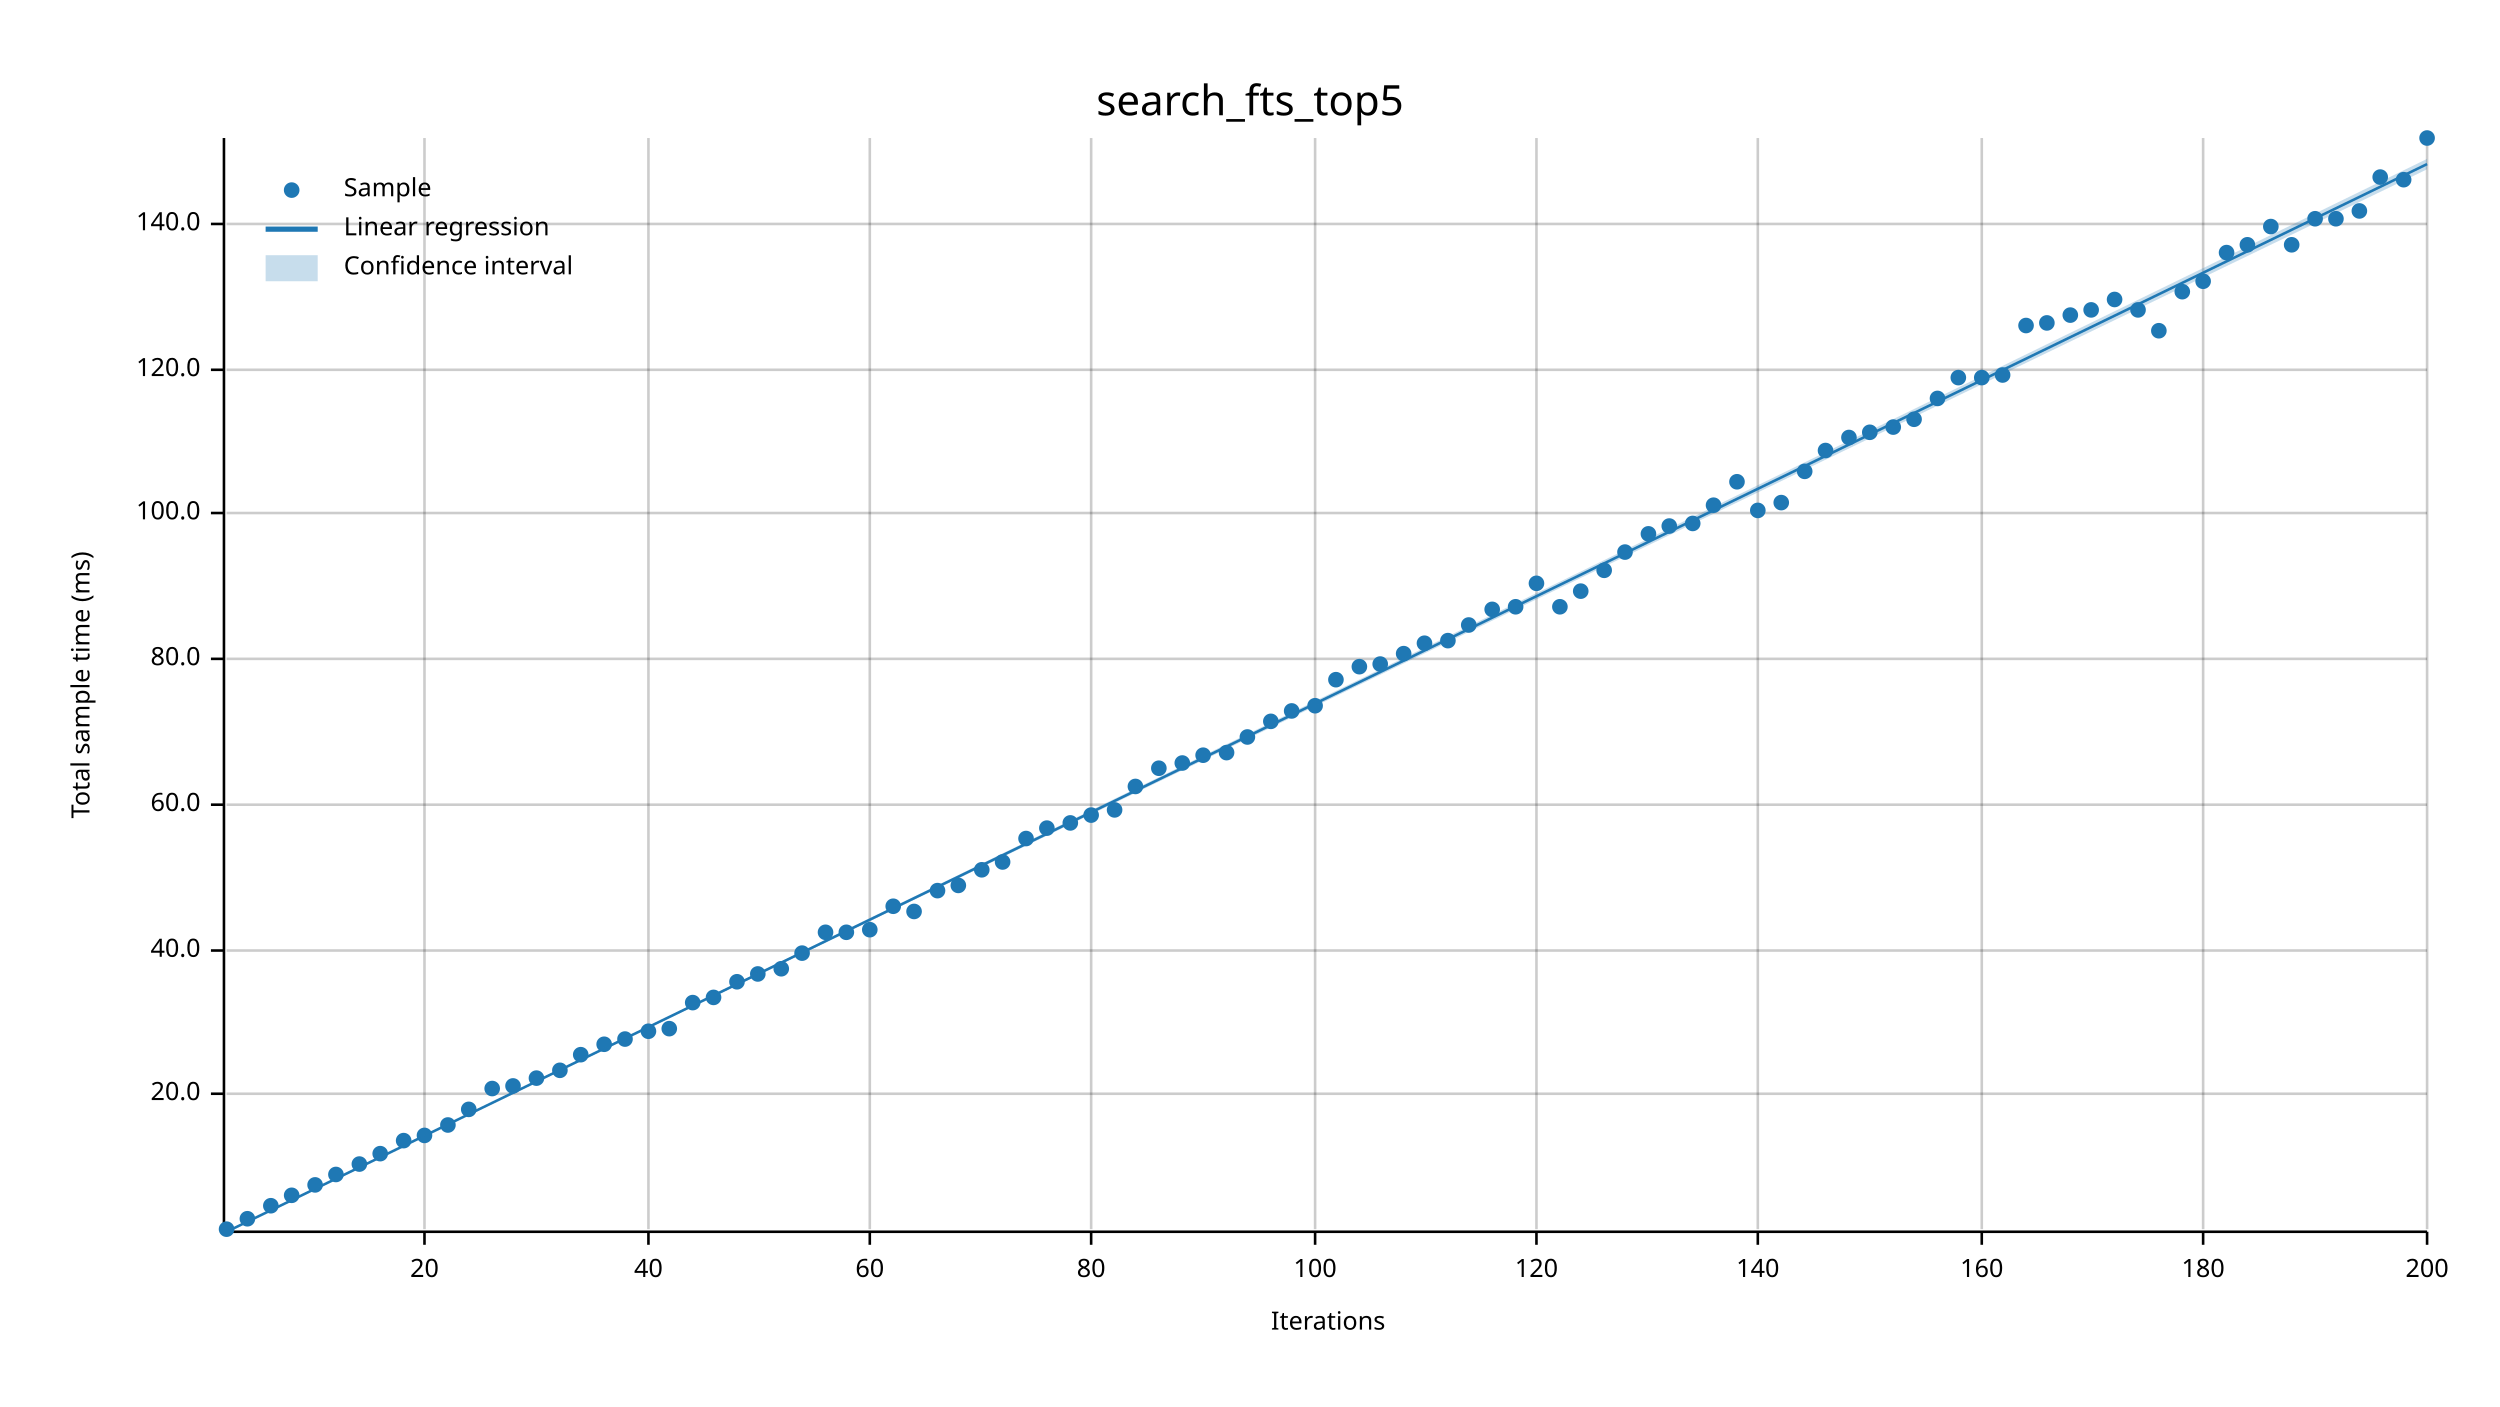
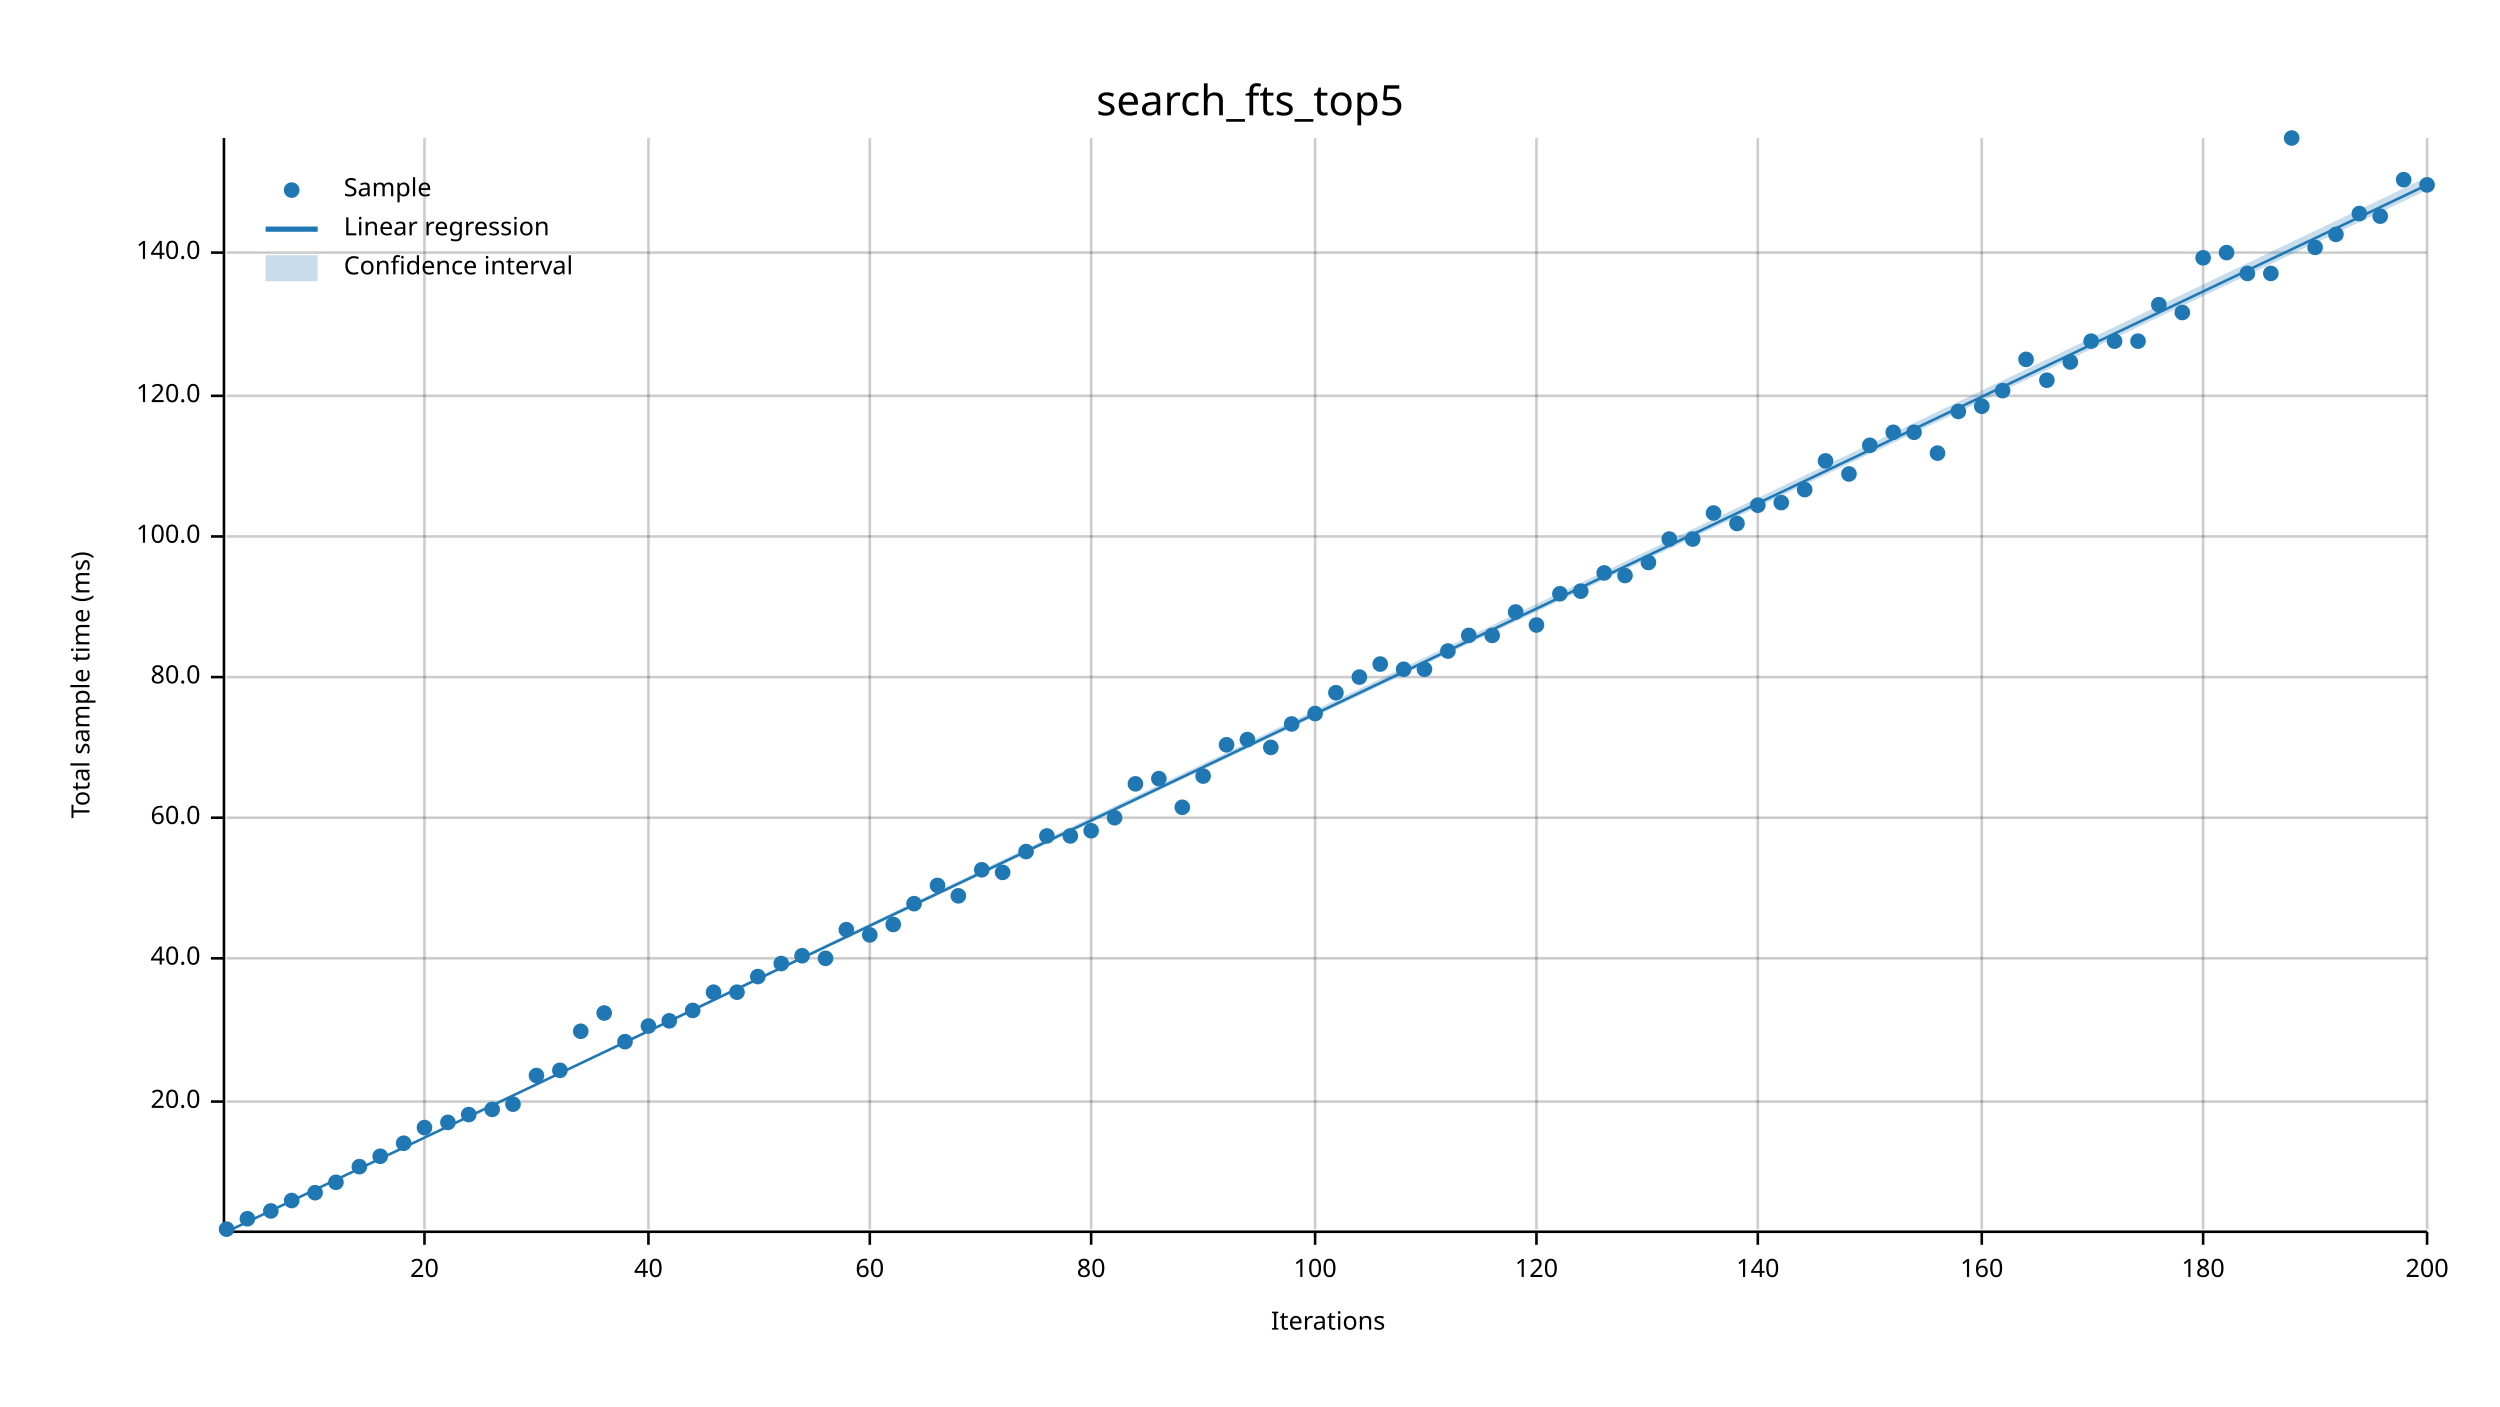
<svg xmlns="http://www.w3.org/2000/svg" width="960" height="540" viewBox="0 0 960 540">
  <text x="480" y="32" dy="0.76em" text-anchor="middle" font-family="sans-serif" font-size="16.129" opacity="1" fill="#000000">
search_fts_top5
</text>
  <text x="27" y="263" dy="0.76em" text-anchor="middle" font-family="sans-serif" font-size="9.677" opacity="1" fill="#000000" transform="rotate(270, 27, 263)">
Total sample time (ms)
</text>
  <text x="510" y="513" dy="-0.5ex" text-anchor="middle" font-family="sans-serif" font-size="9.677" opacity="1" fill="#000000">
Iterations
</text>
  <line opacity="0.2" stroke="#000000" stroke-width="1" x1="163" y1="472" x2="163" y2="53" />
  <line opacity="0.2" stroke="#000000" stroke-width="1" x1="249" y1="472" x2="249" y2="53" />
  <line opacity="0.2" stroke="#000000" stroke-width="1" x1="334" y1="472" x2="334" y2="53" />
  <line opacity="0.2" stroke="#000000" stroke-width="1" x1="419" y1="472" x2="419" y2="53" />
  <line opacity="0.2" stroke="#000000" stroke-width="1" x1="505" y1="472" x2="505" y2="53" />
  <line opacity="0.2" stroke="#000000" stroke-width="1" x1="590" y1="472" x2="590" y2="53" />
  <line opacity="0.2" stroke="#000000" stroke-width="1" x1="675" y1="472" x2="675" y2="53" />
  <line opacity="0.2" stroke="#000000" stroke-width="1" x1="761" y1="472" x2="761" y2="53" />
  <line opacity="0.2" stroke="#000000" stroke-width="1" x1="846" y1="472" x2="846" y2="53" />
  <line opacity="0.2" stroke="#000000" stroke-width="1" x1="932" y1="472" x2="932" y2="53" />
-   <line opacity="0.2" stroke="#000000" stroke-width="1" x1="87" y1="420" x2="932" y2="420" />
-   <line opacity="0.2" stroke="#000000" stroke-width="1" x1="87" y1="365" x2="932" y2="365" />
-   <line opacity="0.2" stroke="#000000" stroke-width="1" x1="87" y1="309" x2="932" y2="309" />
-   <line opacity="0.2" stroke="#000000" stroke-width="1" x1="87" y1="253" x2="932" y2="253" />
-   <line opacity="0.2" stroke="#000000" stroke-width="1" x1="87" y1="197" x2="932" y2="197" />
-   <line opacity="0.2" stroke="#000000" stroke-width="1" x1="87" y1="142" x2="932" y2="142" />
-   <line opacity="0.2" stroke="#000000" stroke-width="1" x1="87" y1="86" x2="932" y2="86" />
+   <line opacity="0.2" stroke="#000000" stroke-width="1" x1="87" y1="423" x2="932" y2="423" />
+   <line opacity="0.2" stroke="#000000" stroke-width="1" x1="87" y1="368" x2="932" y2="368" />
+   <line opacity="0.2" stroke="#000000" stroke-width="1" x1="87" y1="314" x2="932" y2="314" />
+   <line opacity="0.2" stroke="#000000" stroke-width="1" x1="87" y1="260" x2="932" y2="260" />
+   <line opacity="0.2" stroke="#000000" stroke-width="1" x1="87" y1="206" x2="932" y2="206" />
+   <line opacity="0.2" stroke="#000000" stroke-width="1" x1="87" y1="152" x2="932" y2="152" />
+   <line opacity="0.2" stroke="#000000" stroke-width="1" x1="87" y1="97" x2="932" y2="97" />
  <polyline fill="none" opacity="1" stroke="#000000" stroke-width="1" points="86,53 86,472 " />
-   <text x="77" y="420" dy="0.5ex" text-anchor="end" font-family="sans-serif" font-size="9.677" opacity="1" fill="#000000">
+   <text x="77" y="423" dy="0.5ex" text-anchor="end" font-family="sans-serif" font-size="9.677" opacity="1" fill="#000000">
20.0
</text>
-   <polyline fill="none" opacity="1" stroke="#000000" stroke-width="1" points="81,420 86,420 " />
-   <text x="77" y="365" dy="0.5ex" text-anchor="end" font-family="sans-serif" font-size="9.677" opacity="1" fill="#000000">
+   <polyline fill="none" opacity="1" stroke="#000000" stroke-width="1" points="81,423 86,423 " />
+   <text x="77" y="368" dy="0.5ex" text-anchor="end" font-family="sans-serif" font-size="9.677" opacity="1" fill="#000000">
40.0
</text>
-   <polyline fill="none" opacity="1" stroke="#000000" stroke-width="1" points="81,365 86,365 " />
-   <text x="77" y="309" dy="0.5ex" text-anchor="end" font-family="sans-serif" font-size="9.677" opacity="1" fill="#000000">
+   <polyline fill="none" opacity="1" stroke="#000000" stroke-width="1" points="81,368 86,368 " />
+   <text x="77" y="314" dy="0.5ex" text-anchor="end" font-family="sans-serif" font-size="9.677" opacity="1" fill="#000000">
60.0
</text>
-   <polyline fill="none" opacity="1" stroke="#000000" stroke-width="1" points="81,309 86,309 " />
-   <text x="77" y="253" dy="0.5ex" text-anchor="end" font-family="sans-serif" font-size="9.677" opacity="1" fill="#000000">
+   <polyline fill="none" opacity="1" stroke="#000000" stroke-width="1" points="81,314 86,314 " />
+   <text x="77" y="260" dy="0.5ex" text-anchor="end" font-family="sans-serif" font-size="9.677" opacity="1" fill="#000000">
80.0
</text>
-   <polyline fill="none" opacity="1" stroke="#000000" stroke-width="1" points="81,253 86,253 " />
-   <text x="77" y="197" dy="0.5ex" text-anchor="end" font-family="sans-serif" font-size="9.677" opacity="1" fill="#000000">
+   <polyline fill="none" opacity="1" stroke="#000000" stroke-width="1" points="81,260 86,260 " />
+   <text x="77" y="206" dy="0.5ex" text-anchor="end" font-family="sans-serif" font-size="9.677" opacity="1" fill="#000000">
100.0
</text>
-   <polyline fill="none" opacity="1" stroke="#000000" stroke-width="1" points="81,197 86,197 " />
-   <text x="77" y="142" dy="0.5ex" text-anchor="end" font-family="sans-serif" font-size="9.677" opacity="1" fill="#000000">
+   <polyline fill="none" opacity="1" stroke="#000000" stroke-width="1" points="81,206 86,206 " />
+   <text x="77" y="152" dy="0.5ex" text-anchor="end" font-family="sans-serif" font-size="9.677" opacity="1" fill="#000000">
120.0
</text>
-   <polyline fill="none" opacity="1" stroke="#000000" stroke-width="1" points="81,142 86,142 " />
-   <text x="77" y="86" dy="0.5ex" text-anchor="end" font-family="sans-serif" font-size="9.677" opacity="1" fill="#000000">
+   <polyline fill="none" opacity="1" stroke="#000000" stroke-width="1" points="81,152 86,152 " />
+   <text x="77" y="97" dy="0.5ex" text-anchor="end" font-family="sans-serif" font-size="9.677" opacity="1" fill="#000000">
140.0
</text>
-   <polyline fill="none" opacity="1" stroke="#000000" stroke-width="1" points="81,86 86,86 " />
+   <polyline fill="none" opacity="1" stroke="#000000" stroke-width="1" points="81,97 86,97 " />
  <polyline fill="none" opacity="1" stroke="#000000" stroke-width="1" points="87,473 932,473 " />
  <text x="163" y="483" dy="0.76em" text-anchor="middle" font-family="sans-serif" font-size="9.677" opacity="1" fill="#000000">
20
</text>
  <polyline fill="none" opacity="1" stroke="#000000" stroke-width="1" points="163,473 163,478 " />
  <text x="249" y="483" dy="0.76em" text-anchor="middle" font-family="sans-serif" font-size="9.677" opacity="1" fill="#000000">
40
</text>
  <polyline fill="none" opacity="1" stroke="#000000" stroke-width="1" points="249,473 249,478 " />
  <text x="334" y="483" dy="0.76em" text-anchor="middle" font-family="sans-serif" font-size="9.677" opacity="1" fill="#000000">
60
</text>
  <polyline fill="none" opacity="1" stroke="#000000" stroke-width="1" points="334,473 334,478 " />
  <text x="419" y="483" dy="0.76em" text-anchor="middle" font-family="sans-serif" font-size="9.677" opacity="1" fill="#000000">
80
</text>
  <polyline fill="none" opacity="1" stroke="#000000" stroke-width="1" points="419,473 419,478 " />
  <text x="505" y="483" dy="0.76em" text-anchor="middle" font-family="sans-serif" font-size="9.677" opacity="1" fill="#000000">
100
</text>
  <polyline fill="none" opacity="1" stroke="#000000" stroke-width="1" points="505,473 505,478 " />
  <text x="590" y="483" dy="0.76em" text-anchor="middle" font-family="sans-serif" font-size="9.677" opacity="1" fill="#000000">
120
</text>
  <polyline fill="none" opacity="1" stroke="#000000" stroke-width="1" points="590,473 590,478 " />
  <text x="675" y="483" dy="0.76em" text-anchor="middle" font-family="sans-serif" font-size="9.677" opacity="1" fill="#000000">
140
</text>
  <polyline fill="none" opacity="1" stroke="#000000" stroke-width="1" points="675,473 675,478 " />
  <text x="761" y="483" dy="0.76em" text-anchor="middle" font-family="sans-serif" font-size="9.677" opacity="1" fill="#000000">
160
</text>
  <polyline fill="none" opacity="1" stroke="#000000" stroke-width="1" points="761,473 761,478 " />
  <text x="846" y="483" dy="0.76em" text-anchor="middle" font-family="sans-serif" font-size="9.677" opacity="1" fill="#000000">
180
</text>
  <polyline fill="none" opacity="1" stroke="#000000" stroke-width="1" points="846,473 846,478 " />
  <text x="932" y="483" dy="0.76em" text-anchor="middle" font-family="sans-serif" font-size="9.677" opacity="1" fill="#000000">
200
</text>
  <polyline fill="none" opacity="1" stroke="#000000" stroke-width="1" points="932,473 932,478 " />
  <circle cx="87" cy="472" r="3" opacity="1" fill="#1F78B4" stroke="none" stroke-width="1" />
  <circle cx="95" cy="468" r="3" opacity="1" fill="#1F78B4" stroke="none" stroke-width="1" />
-   <circle cx="104" cy="463" r="3" opacity="1" fill="#1F78B4" stroke="none" stroke-width="1" />
-   <circle cx="112" cy="459" r="3" opacity="1" fill="#1F78B4" stroke="none" stroke-width="1" />
-   <circle cx="121" cy="455" r="3" opacity="1" fill="#1F78B4" stroke="none" stroke-width="1" />
-   <circle cx="129" cy="451" r="3" opacity="1" fill="#1F78B4" stroke="none" stroke-width="1" />
-   <circle cx="138" cy="447" r="3" opacity="1" fill="#1F78B4" stroke="none" stroke-width="1" />
-   <circle cx="146" cy="443" r="3" opacity="1" fill="#1F78B4" stroke="none" stroke-width="1" />
-   <circle cx="155" cy="438" r="3" opacity="1" fill="#1F78B4" stroke="none" stroke-width="1" />
-   <circle cx="163" cy="436" r="3" opacity="1" fill="#1F78B4" stroke="none" stroke-width="1" />
-   <circle cx="172" cy="432" r="3" opacity="1" fill="#1F78B4" stroke="none" stroke-width="1" />
-   <circle cx="180" cy="426" r="3" opacity="1" fill="#1F78B4" stroke="none" stroke-width="1" />
-   <circle cx="189" cy="418" r="3" opacity="1" fill="#1F78B4" stroke="none" stroke-width="1" />
-   <circle cx="197" cy="417" r="3" opacity="1" fill="#1F78B4" stroke="none" stroke-width="1" />
-   <circle cx="206" cy="414" r="3" opacity="1" fill="#1F78B4" stroke="none" stroke-width="1" />
+   <circle cx="104" cy="465" r="3" opacity="1" fill="#1F78B4" stroke="none" stroke-width="1" />
+   <circle cx="112" cy="461" r="3" opacity="1" fill="#1F78B4" stroke="none" stroke-width="1" />
+   <circle cx="121" cy="458" r="3" opacity="1" fill="#1F78B4" stroke="none" stroke-width="1" />
+   <circle cx="129" cy="454" r="3" opacity="1" fill="#1F78B4" stroke="none" stroke-width="1" />
+   <circle cx="138" cy="448" r="3" opacity="1" fill="#1F78B4" stroke="none" stroke-width="1" />
+   <circle cx="146" cy="444" r="3" opacity="1" fill="#1F78B4" stroke="none" stroke-width="1" />
+   <circle cx="155" cy="439" r="3" opacity="1" fill="#1F78B4" stroke="none" stroke-width="1" />
+   <circle cx="163" cy="433" r="3" opacity="1" fill="#1F78B4" stroke="none" stroke-width="1" />
+   <circle cx="172" cy="431" r="3" opacity="1" fill="#1F78B4" stroke="none" stroke-width="1" />
+   <circle cx="180" cy="428" r="3" opacity="1" fill="#1F78B4" stroke="none" stroke-width="1" />
+   <circle cx="189" cy="426" r="3" opacity="1" fill="#1F78B4" stroke="none" stroke-width="1" />
+   <circle cx="197" cy="424" r="3" opacity="1" fill="#1F78B4" stroke="none" stroke-width="1" />
+   <circle cx="206" cy="413" r="3" opacity="1" fill="#1F78B4" stroke="none" stroke-width="1" />
  <circle cx="215" cy="411" r="3" opacity="1" fill="#1F78B4" stroke="none" stroke-width="1" />
-   <circle cx="223" cy="405" r="3" opacity="1" fill="#1F78B4" stroke="none" stroke-width="1" />
-   <circle cx="232" cy="401" r="3" opacity="1" fill="#1F78B4" stroke="none" stroke-width="1" />
-   <circle cx="240" cy="399" r="3" opacity="1" fill="#1F78B4" stroke="none" stroke-width="1" />
-   <circle cx="249" cy="396" r="3" opacity="1" fill="#1F78B4" stroke="none" stroke-width="1" />
-   <circle cx="257" cy="395" r="3" opacity="1" fill="#1F78B4" stroke="none" stroke-width="1" />
-   <circle cx="266" cy="385" r="3" opacity="1" fill="#1F78B4" stroke="none" stroke-width="1" />
-   <circle cx="274" cy="383" r="3" opacity="1" fill="#1F78B4" stroke="none" stroke-width="1" />
-   <circle cx="283" cy="377" r="3" opacity="1" fill="#1F78B4" stroke="none" stroke-width="1" />
-   <circle cx="291" cy="374" r="3" opacity="1" fill="#1F78B4" stroke="none" stroke-width="1" />
-   <circle cx="300" cy="372" r="3" opacity="1" fill="#1F78B4" stroke="none" stroke-width="1" />
-   <circle cx="308" cy="366" r="3" opacity="1" fill="#1F78B4" stroke="none" stroke-width="1" />
-   <circle cx="317" cy="358" r="3" opacity="1" fill="#1F78B4" stroke="none" stroke-width="1" />
-   <circle cx="325" cy="358" r="3" opacity="1" fill="#1F78B4" stroke="none" stroke-width="1" />
-   <circle cx="334" cy="357" r="3" opacity="1" fill="#1F78B4" stroke="none" stroke-width="1" />
-   <circle cx="343" cy="348" r="3" opacity="1" fill="#1F78B4" stroke="none" stroke-width="1" />
-   <circle cx="351" cy="350" r="3" opacity="1" fill="#1F78B4" stroke="none" stroke-width="1" />
-   <circle cx="360" cy="342" r="3" opacity="1" fill="#1F78B4" stroke="none" stroke-width="1" />
-   <circle cx="368" cy="340" r="3" opacity="1" fill="#1F78B4" stroke="none" stroke-width="1" />
+   <circle cx="223" cy="396" r="3" opacity="1" fill="#1F78B4" stroke="none" stroke-width="1" />
+   <circle cx="232" cy="389" r="3" opacity="1" fill="#1F78B4" stroke="none" stroke-width="1" />
+   <circle cx="240" cy="400" r="3" opacity="1" fill="#1F78B4" stroke="none" stroke-width="1" />
+   <circle cx="249" cy="394" r="3" opacity="1" fill="#1F78B4" stroke="none" stroke-width="1" />
+   <circle cx="257" cy="392" r="3" opacity="1" fill="#1F78B4" stroke="none" stroke-width="1" />
+   <circle cx="266" cy="388" r="3" opacity="1" fill="#1F78B4" stroke="none" stroke-width="1" />
+   <circle cx="274" cy="381" r="3" opacity="1" fill="#1F78B4" stroke="none" stroke-width="1" />
+   <circle cx="283" cy="381" r="3" opacity="1" fill="#1F78B4" stroke="none" stroke-width="1" />
+   <circle cx="291" cy="375" r="3" opacity="1" fill="#1F78B4" stroke="none" stroke-width="1" />
+   <circle cx="300" cy="370" r="3" opacity="1" fill="#1F78B4" stroke="none" stroke-width="1" />
+   <circle cx="308" cy="367" r="3" opacity="1" fill="#1F78B4" stroke="none" stroke-width="1" />
+   <circle cx="317" cy="368" r="3" opacity="1" fill="#1F78B4" stroke="none" stroke-width="1" />
+   <circle cx="325" cy="357" r="3" opacity="1" fill="#1F78B4" stroke="none" stroke-width="1" />
+   <circle cx="334" cy="359" r="3" opacity="1" fill="#1F78B4" stroke="none" stroke-width="1" />
+   <circle cx="343" cy="355" r="3" opacity="1" fill="#1F78B4" stroke="none" stroke-width="1" />
+   <circle cx="351" cy="347" r="3" opacity="1" fill="#1F78B4" stroke="none" stroke-width="1" />
+   <circle cx="360" cy="340" r="3" opacity="1" fill="#1F78B4" stroke="none" stroke-width="1" />
+   <circle cx="368" cy="344" r="3" opacity="1" fill="#1F78B4" stroke="none" stroke-width="1" />
  <circle cx="377" cy="334" r="3" opacity="1" fill="#1F78B4" stroke="none" stroke-width="1" />
-   <circle cx="385" cy="331" r="3" opacity="1" fill="#1F78B4" stroke="none" stroke-width="1" />
-   <circle cx="394" cy="322" r="3" opacity="1" fill="#1F78B4" stroke="none" stroke-width="1" />
-   <circle cx="402" cy="318" r="3" opacity="1" fill="#1F78B4" stroke="none" stroke-width="1" />
-   <circle cx="411" cy="316" r="3" opacity="1" fill="#1F78B4" stroke="none" stroke-width="1" />
-   <circle cx="419" cy="313" r="3" opacity="1" fill="#1F78B4" stroke="none" stroke-width="1" />
-   <circle cx="428" cy="311" r="3" opacity="1" fill="#1F78B4" stroke="none" stroke-width="1" />
-   <circle cx="436" cy="302" r="3" opacity="1" fill="#1F78B4" stroke="none" stroke-width="1" />
-   <circle cx="445" cy="295" r="3" opacity="1" fill="#1F78B4" stroke="none" stroke-width="1" />
-   <circle cx="454" cy="293" r="3" opacity="1" fill="#1F78B4" stroke="none" stroke-width="1" />
-   <circle cx="462" cy="290" r="3" opacity="1" fill="#1F78B4" stroke="none" stroke-width="1" />
-   <circle cx="471" cy="289" r="3" opacity="1" fill="#1F78B4" stroke="none" stroke-width="1" />
-   <circle cx="479" cy="283" r="3" opacity="1" fill="#1F78B4" stroke="none" stroke-width="1" />
-   <circle cx="488" cy="277" r="3" opacity="1" fill="#1F78B4" stroke="none" stroke-width="1" />
-   <circle cx="496" cy="273" r="3" opacity="1" fill="#1F78B4" stroke="none" stroke-width="1" />
-   <circle cx="505" cy="271" r="3" opacity="1" fill="#1F78B4" stroke="none" stroke-width="1" />
-   <circle cx="513" cy="261" r="3" opacity="1" fill="#1F78B4" stroke="none" stroke-width="1" />
-   <circle cx="522" cy="256" r="3" opacity="1" fill="#1F78B4" stroke="none" stroke-width="1" />
+   <circle cx="385" cy="335" r="3" opacity="1" fill="#1F78B4" stroke="none" stroke-width="1" />
+   <circle cx="394" cy="327" r="3" opacity="1" fill="#1F78B4" stroke="none" stroke-width="1" />
+   <circle cx="402" cy="321" r="3" opacity="1" fill="#1F78B4" stroke="none" stroke-width="1" />
+   <circle cx="411" cy="321" r="3" opacity="1" fill="#1F78B4" stroke="none" stroke-width="1" />
+   <circle cx="419" cy="319" r="3" opacity="1" fill="#1F78B4" stroke="none" stroke-width="1" />
+   <circle cx="428" cy="314" r="3" opacity="1" fill="#1F78B4" stroke="none" stroke-width="1" />
+   <circle cx="436" cy="301" r="3" opacity="1" fill="#1F78B4" stroke="none" stroke-width="1" />
+   <circle cx="445" cy="299" r="3" opacity="1" fill="#1F78B4" stroke="none" stroke-width="1" />
+   <circle cx="454" cy="310" r="3" opacity="1" fill="#1F78B4" stroke="none" stroke-width="1" />
+   <circle cx="462" cy="298" r="3" opacity="1" fill="#1F78B4" stroke="none" stroke-width="1" />
+   <circle cx="471" cy="286" r="3" opacity="1" fill="#1F78B4" stroke="none" stroke-width="1" />
+   <circle cx="479" cy="284" r="3" opacity="1" fill="#1F78B4" stroke="none" stroke-width="1" />
+   <circle cx="488" cy="287" r="3" opacity="1" fill="#1F78B4" stroke="none" stroke-width="1" />
+   <circle cx="496" cy="278" r="3" opacity="1" fill="#1F78B4" stroke="none" stroke-width="1" />
+   <circle cx="505" cy="274" r="3" opacity="1" fill="#1F78B4" stroke="none" stroke-width="1" />
+   <circle cx="513" cy="266" r="3" opacity="1" fill="#1F78B4" stroke="none" stroke-width="1" />
+   <circle cx="522" cy="260" r="3" opacity="1" fill="#1F78B4" stroke="none" stroke-width="1" />
  <circle cx="530" cy="255" r="3" opacity="1" fill="#1F78B4" stroke="none" stroke-width="1" />
-   <circle cx="539" cy="251" r="3" opacity="1" fill="#1F78B4" stroke="none" stroke-width="1" />
-   <circle cx="547" cy="247" r="3" opacity="1" fill="#1F78B4" stroke="none" stroke-width="1" />
-   <circle cx="556" cy="246" r="3" opacity="1" fill="#1F78B4" stroke="none" stroke-width="1" />
-   <circle cx="564" cy="240" r="3" opacity="1" fill="#1F78B4" stroke="none" stroke-width="1" />
-   <circle cx="573" cy="234" r="3" opacity="1" fill="#1F78B4" stroke="none" stroke-width="1" />
-   <circle cx="582" cy="233" r="3" opacity="1" fill="#1F78B4" stroke="none" stroke-width="1" />
-   <circle cx="590" cy="224" r="3" opacity="1" fill="#1F78B4" stroke="none" stroke-width="1" />
-   <circle cx="599" cy="233" r="3" opacity="1" fill="#1F78B4" stroke="none" stroke-width="1" />
+   <circle cx="539" cy="257" r="3" opacity="1" fill="#1F78B4" stroke="none" stroke-width="1" />
+   <circle cx="547" cy="257" r="3" opacity="1" fill="#1F78B4" stroke="none" stroke-width="1" />
+   <circle cx="556" cy="250" r="3" opacity="1" fill="#1F78B4" stroke="none" stroke-width="1" />
+   <circle cx="564" cy="244" r="3" opacity="1" fill="#1F78B4" stroke="none" stroke-width="1" />
+   <circle cx="573" cy="244" r="3" opacity="1" fill="#1F78B4" stroke="none" stroke-width="1" />
+   <circle cx="582" cy="235" r="3" opacity="1" fill="#1F78B4" stroke="none" stroke-width="1" />
+   <circle cx="590" cy="240" r="3" opacity="1" fill="#1F78B4" stroke="none" stroke-width="1" />
+   <circle cx="599" cy="228" r="3" opacity="1" fill="#1F78B4" stroke="none" stroke-width="1" />
  <circle cx="607" cy="227" r="3" opacity="1" fill="#1F78B4" stroke="none" stroke-width="1" />
-   <circle cx="616" cy="219" r="3" opacity="1" fill="#1F78B4" stroke="none" stroke-width="1" />
-   <circle cx="624" cy="212" r="3" opacity="1" fill="#1F78B4" stroke="none" stroke-width="1" />
-   <circle cx="633" cy="205" r="3" opacity="1" fill="#1F78B4" stroke="none" stroke-width="1" />
-   <circle cx="641" cy="202" r="3" opacity="1" fill="#1F78B4" stroke="none" stroke-width="1" />
-   <circle cx="650" cy="201" r="3" opacity="1" fill="#1F78B4" stroke="none" stroke-width="1" />
-   <circle cx="658" cy="194" r="3" opacity="1" fill="#1F78B4" stroke="none" stroke-width="1" />
-   <circle cx="667" cy="185" r="3" opacity="1" fill="#1F78B4" stroke="none" stroke-width="1" />
-   <circle cx="675" cy="196" r="3" opacity="1" fill="#1F78B4" stroke="none" stroke-width="1" />
+   <circle cx="616" cy="220" r="3" opacity="1" fill="#1F78B4" stroke="none" stroke-width="1" />
+   <circle cx="624" cy="221" r="3" opacity="1" fill="#1F78B4" stroke="none" stroke-width="1" />
+   <circle cx="633" cy="216" r="3" opacity="1" fill="#1F78B4" stroke="none" stroke-width="1" />
+   <circle cx="641" cy="207" r="3" opacity="1" fill="#1F78B4" stroke="none" stroke-width="1" />
+   <circle cx="650" cy="207" r="3" opacity="1" fill="#1F78B4" stroke="none" stroke-width="1" />
+   <circle cx="658" cy="197" r="3" opacity="1" fill="#1F78B4" stroke="none" stroke-width="1" />
+   <circle cx="667" cy="201" r="3" opacity="1" fill="#1F78B4" stroke="none" stroke-width="1" />
+   <circle cx="675" cy="194" r="3" opacity="1" fill="#1F78B4" stroke="none" stroke-width="1" />
  <circle cx="684" cy="193" r="3" opacity="1" fill="#1F78B4" stroke="none" stroke-width="1" />
-   <circle cx="693" cy="181" r="3" opacity="1" fill="#1F78B4" stroke="none" stroke-width="1" />
-   <circle cx="701" cy="173" r="3" opacity="1" fill="#1F78B4" stroke="none" stroke-width="1" />
-   <circle cx="710" cy="168" r="3" opacity="1" fill="#1F78B4" stroke="none" stroke-width="1" />
-   <circle cx="718" cy="166" r="3" opacity="1" fill="#1F78B4" stroke="none" stroke-width="1" />
-   <circle cx="727" cy="164" r="3" opacity="1" fill="#1F78B4" stroke="none" stroke-width="1" />
-   <circle cx="735" cy="161" r="3" opacity="1" fill="#1F78B4" stroke="none" stroke-width="1" />
-   <circle cx="744" cy="153" r="3" opacity="1" fill="#1F78B4" stroke="none" stroke-width="1" />
-   <circle cx="752" cy="145" r="3" opacity="1" fill="#1F78B4" stroke="none" stroke-width="1" />
-   <circle cx="761" cy="145" r="3" opacity="1" fill="#1F78B4" stroke="none" stroke-width="1" />
-   <circle cx="769" cy="144" r="3" opacity="1" fill="#1F78B4" stroke="none" stroke-width="1" />
-   <circle cx="778" cy="125" r="3" opacity="1" fill="#1F78B4" stroke="none" stroke-width="1" />
-   <circle cx="786" cy="124" r="3" opacity="1" fill="#1F78B4" stroke="none" stroke-width="1" />
-   <circle cx="795" cy="121" r="3" opacity="1" fill="#1F78B4" stroke="none" stroke-width="1" />
-   <circle cx="803" cy="119" r="3" opacity="1" fill="#1F78B4" stroke="none" stroke-width="1" />
-   <circle cx="812" cy="115" r="3" opacity="1" fill="#1F78B4" stroke="none" stroke-width="1" />
-   <circle cx="821" cy="119" r="3" opacity="1" fill="#1F78B4" stroke="none" stroke-width="1" />
-   <circle cx="829" cy="127" r="3" opacity="1" fill="#1F78B4" stroke="none" stroke-width="1" />
-   <circle cx="838" cy="112" r="3" opacity="1" fill="#1F78B4" stroke="none" stroke-width="1" />
-   <circle cx="846" cy="108" r="3" opacity="1" fill="#1F78B4" stroke="none" stroke-width="1" />
+   <circle cx="693" cy="188" r="3" opacity="1" fill="#1F78B4" stroke="none" stroke-width="1" />
+   <circle cx="701" cy="177" r="3" opacity="1" fill="#1F78B4" stroke="none" stroke-width="1" />
+   <circle cx="710" cy="182" r="3" opacity="1" fill="#1F78B4" stroke="none" stroke-width="1" />
+   <circle cx="718" cy="171" r="3" opacity="1" fill="#1F78B4" stroke="none" stroke-width="1" />
+   <circle cx="727" cy="166" r="3" opacity="1" fill="#1F78B4" stroke="none" stroke-width="1" />
+   <circle cx="735" cy="166" r="3" opacity="1" fill="#1F78B4" stroke="none" stroke-width="1" />
+   <circle cx="744" cy="174" r="3" opacity="1" fill="#1F78B4" stroke="none" stroke-width="1" />
+   <circle cx="752" cy="158" r="3" opacity="1" fill="#1F78B4" stroke="none" stroke-width="1" />
+   <circle cx="761" cy="156" r="3" opacity="1" fill="#1F78B4" stroke="none" stroke-width="1" />
+   <circle cx="769" cy="150" r="3" opacity="1" fill="#1F78B4" stroke="none" stroke-width="1" />
+   <circle cx="778" cy="138" r="3" opacity="1" fill="#1F78B4" stroke="none" stroke-width="1" />
+   <circle cx="786" cy="146" r="3" opacity="1" fill="#1F78B4" stroke="none" stroke-width="1" />
+   <circle cx="795" cy="139" r="3" opacity="1" fill="#1F78B4" stroke="none" stroke-width="1" />
+   <circle cx="803" cy="131" r="3" opacity="1" fill="#1F78B4" stroke="none" stroke-width="1" />
+   <circle cx="812" cy="131" r="3" opacity="1" fill="#1F78B4" stroke="none" stroke-width="1" />
+   <circle cx="821" cy="131" r="3" opacity="1" fill="#1F78B4" stroke="none" stroke-width="1" />
+   <circle cx="829" cy="117" r="3" opacity="1" fill="#1F78B4" stroke="none" stroke-width="1" />
+   <circle cx="838" cy="120" r="3" opacity="1" fill="#1F78B4" stroke="none" stroke-width="1" />
+   <circle cx="846" cy="99" r="3" opacity="1" fill="#1F78B4" stroke="none" stroke-width="1" />
  <circle cx="855" cy="97" r="3" opacity="1" fill="#1F78B4" stroke="none" stroke-width="1" />
-   <circle cx="863" cy="94" r="3" opacity="1" fill="#1F78B4" stroke="none" stroke-width="1" />
-   <circle cx="872" cy="87" r="3" opacity="1" fill="#1F78B4" stroke="none" stroke-width="1" />
-   <circle cx="880" cy="94" r="3" opacity="1" fill="#1F78B4" stroke="none" stroke-width="1" />
-   <circle cx="889" cy="84" r="3" opacity="1" fill="#1F78B4" stroke="none" stroke-width="1" />
-   <circle cx="897" cy="84" r="3" opacity="1" fill="#1F78B4" stroke="none" stroke-width="1" />
-   <circle cx="906" cy="81" r="3" opacity="1" fill="#1F78B4" stroke="none" stroke-width="1" />
-   <circle cx="914" cy="68" r="3" opacity="1" fill="#1F78B4" stroke="none" stroke-width="1" />
+   <circle cx="863" cy="105" r="3" opacity="1" fill="#1F78B4" stroke="none" stroke-width="1" />
+   <circle cx="872" cy="105" r="3" opacity="1" fill="#1F78B4" stroke="none" stroke-width="1" />
+   <circle cx="880" cy="53" r="3" opacity="1" fill="#1F78B4" stroke="none" stroke-width="1" />
+   <circle cx="889" cy="95" r="3" opacity="1" fill="#1F78B4" stroke="none" stroke-width="1" />
+   <circle cx="897" cy="90" r="3" opacity="1" fill="#1F78B4" stroke="none" stroke-width="1" />
+   <circle cx="906" cy="82" r="3" opacity="1" fill="#1F78B4" stroke="none" stroke-width="1" />
+   <circle cx="914" cy="83" r="3" opacity="1" fill="#1F78B4" stroke="none" stroke-width="1" />
  <circle cx="923" cy="69" r="3" opacity="1" fill="#1F78B4" stroke="none" stroke-width="1" />
-   <circle cx="932" cy="53" r="3" opacity="1" fill="#1F78B4" stroke="none" stroke-width="1" />
-   <polyline fill="none" opacity="1" stroke="#1F78B4" stroke-width="1" points="87,473 932,63 " />
-   <polygon opacity="0.25" fill="#1F78B4" points="87,473 932,65 932,61 " />
+   <circle cx="932" cy="71" r="3" opacity="1" fill="#1F78B4" stroke="none" stroke-width="1" />
+   <polyline fill="none" opacity="1" stroke="#1F78B4" stroke-width="1" points="87,473 932,71 " />
+   <polygon opacity="0.25" fill="#1F78B4" points="87,473 932,73 932,68 " />
  <text x="132" y="68" dy="0.76em" text-anchor="start" font-family="sans-serif" font-size="9.677" opacity="1" fill="#000000">
Sample
</text>
  <text x="132" y="83" dy="0.76em" text-anchor="start" font-family="sans-serif" font-size="9.677" opacity="1" fill="#000000">
Linear regression
</text>
  <text x="132" y="98" dy="0.76em" text-anchor="start" font-family="sans-serif" font-size="9.677" opacity="1" fill="#000000">
Confidence interval
</text>
  <circle cx="112" cy="73" r="3" opacity="1" fill="#1F78B4" stroke="none" stroke-width="1" />
  <polyline fill="none" opacity="1" stroke="#1F78B4" stroke-width="2" points="102,88 122,88 " />
  <rect x="102" y="98" width="20" height="10" opacity="0.25" fill="#1F78B4" stroke="none" />
</svg>
